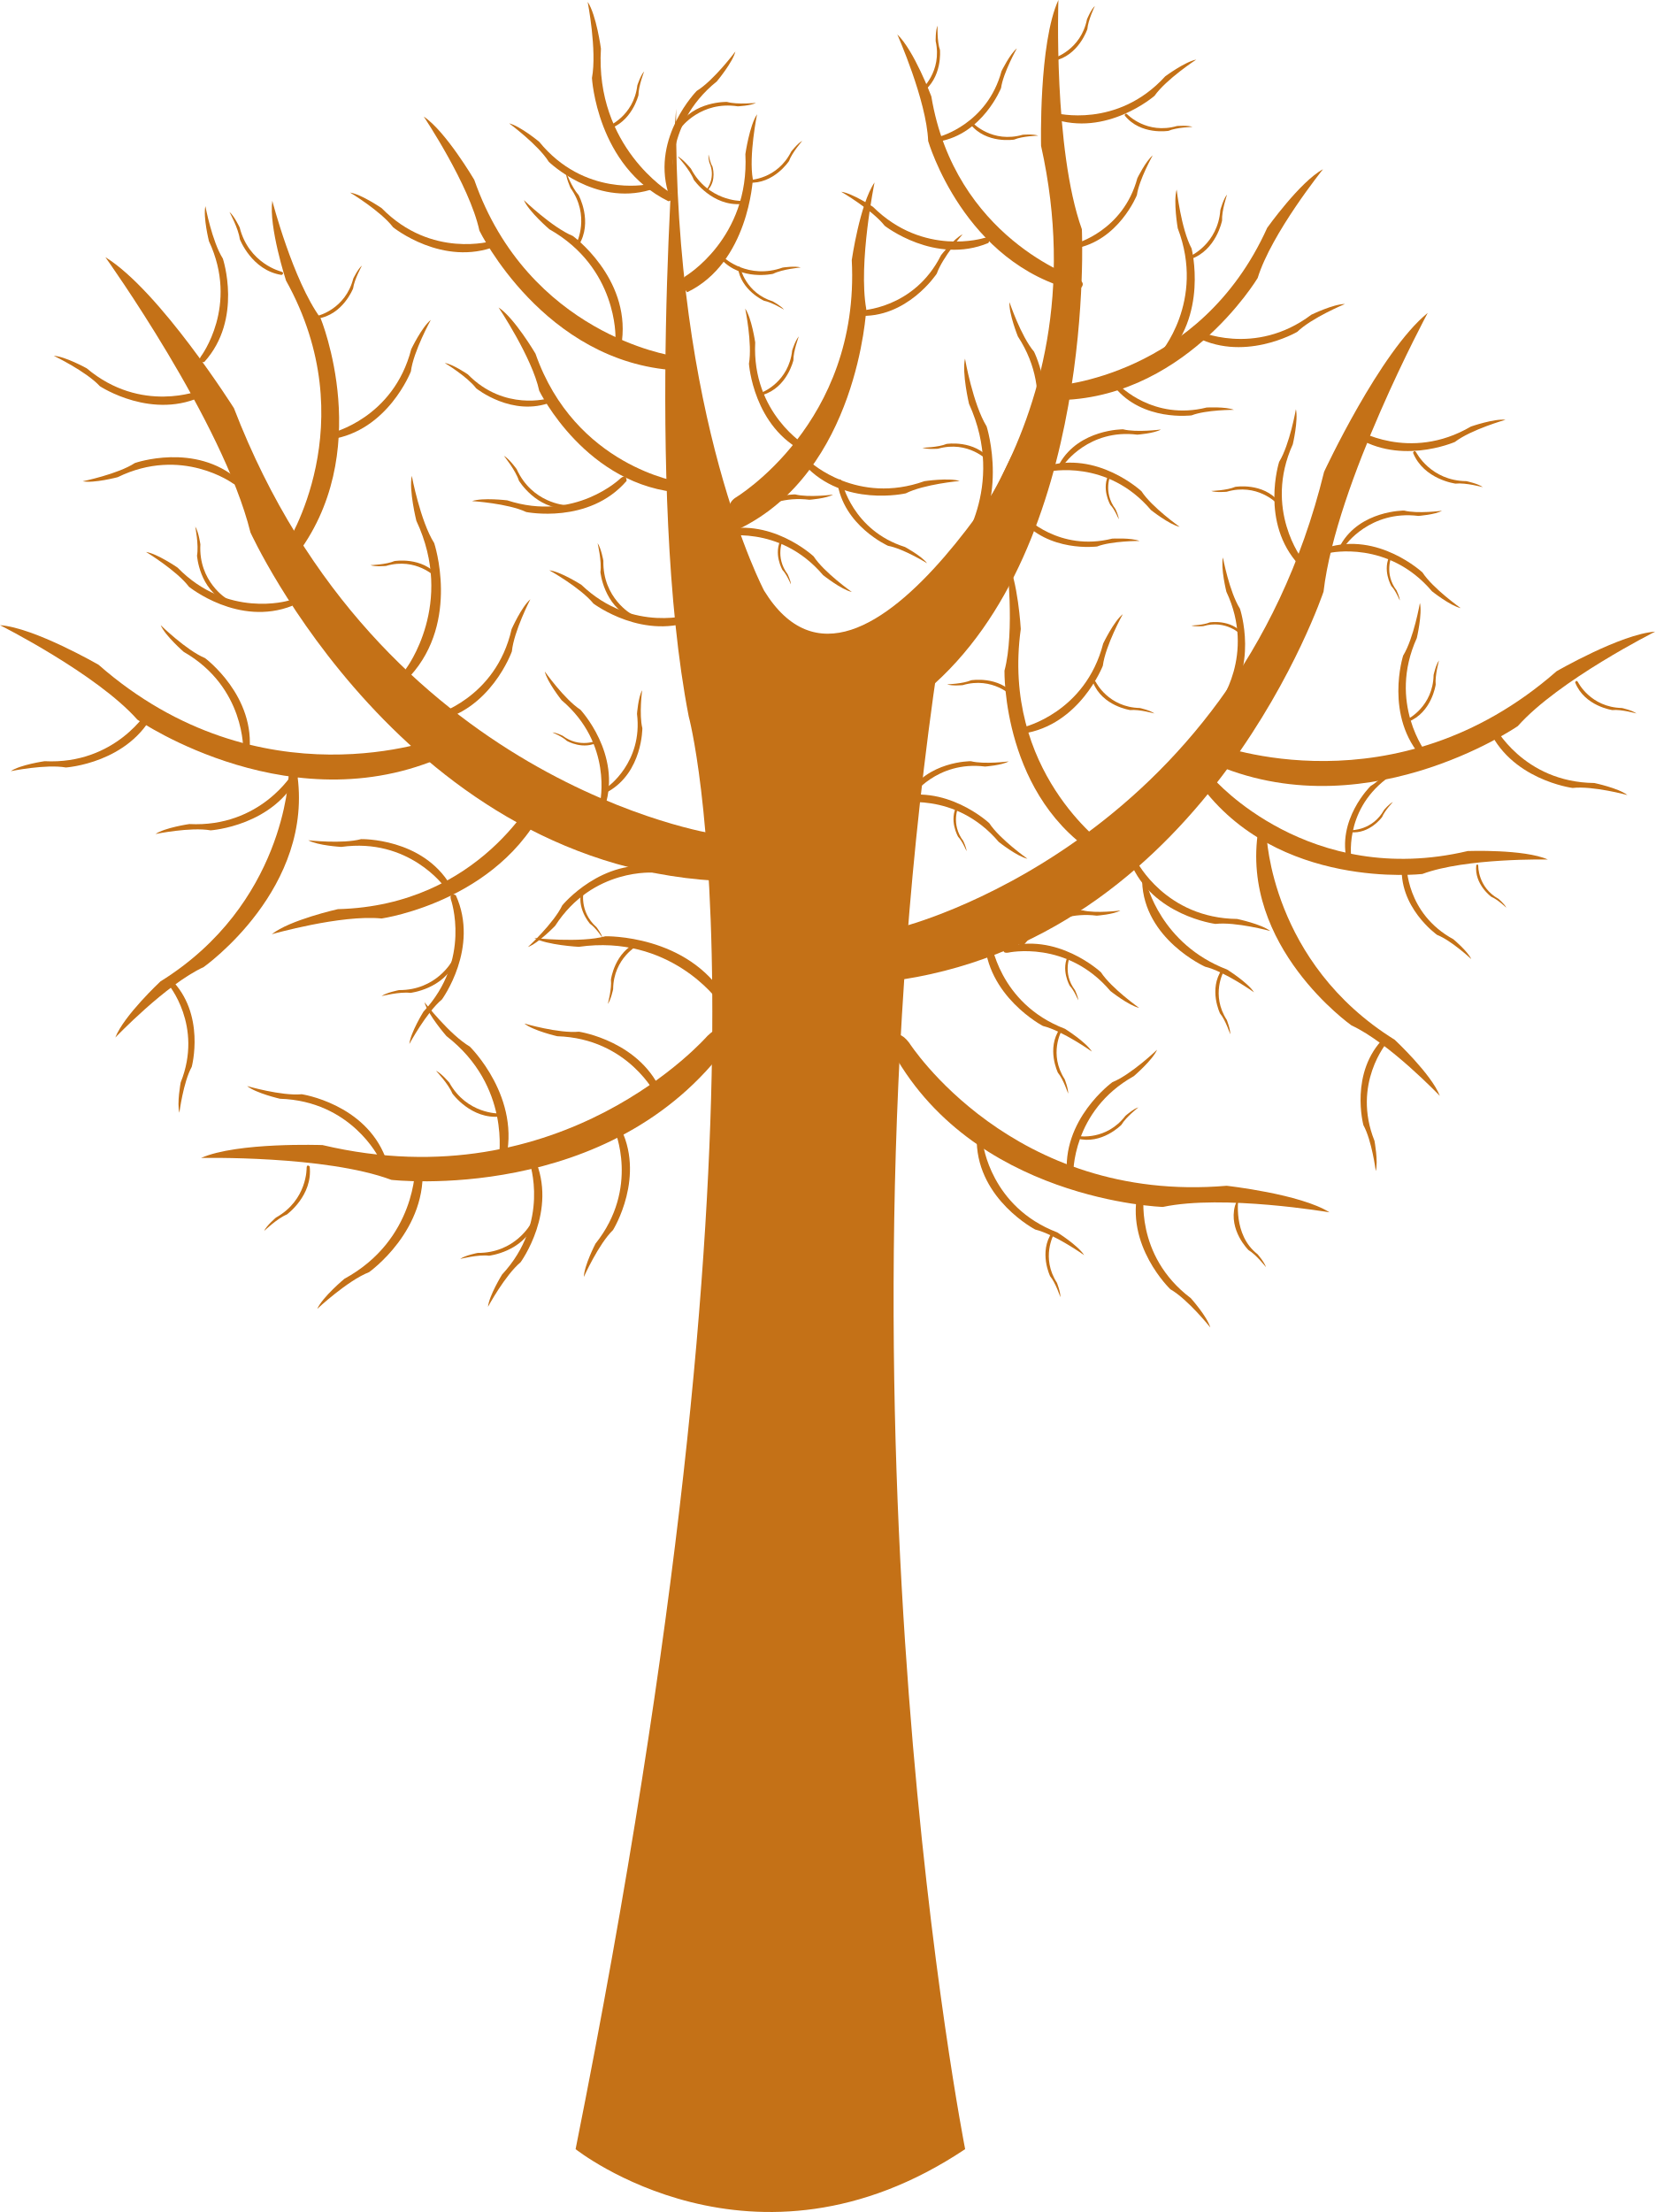
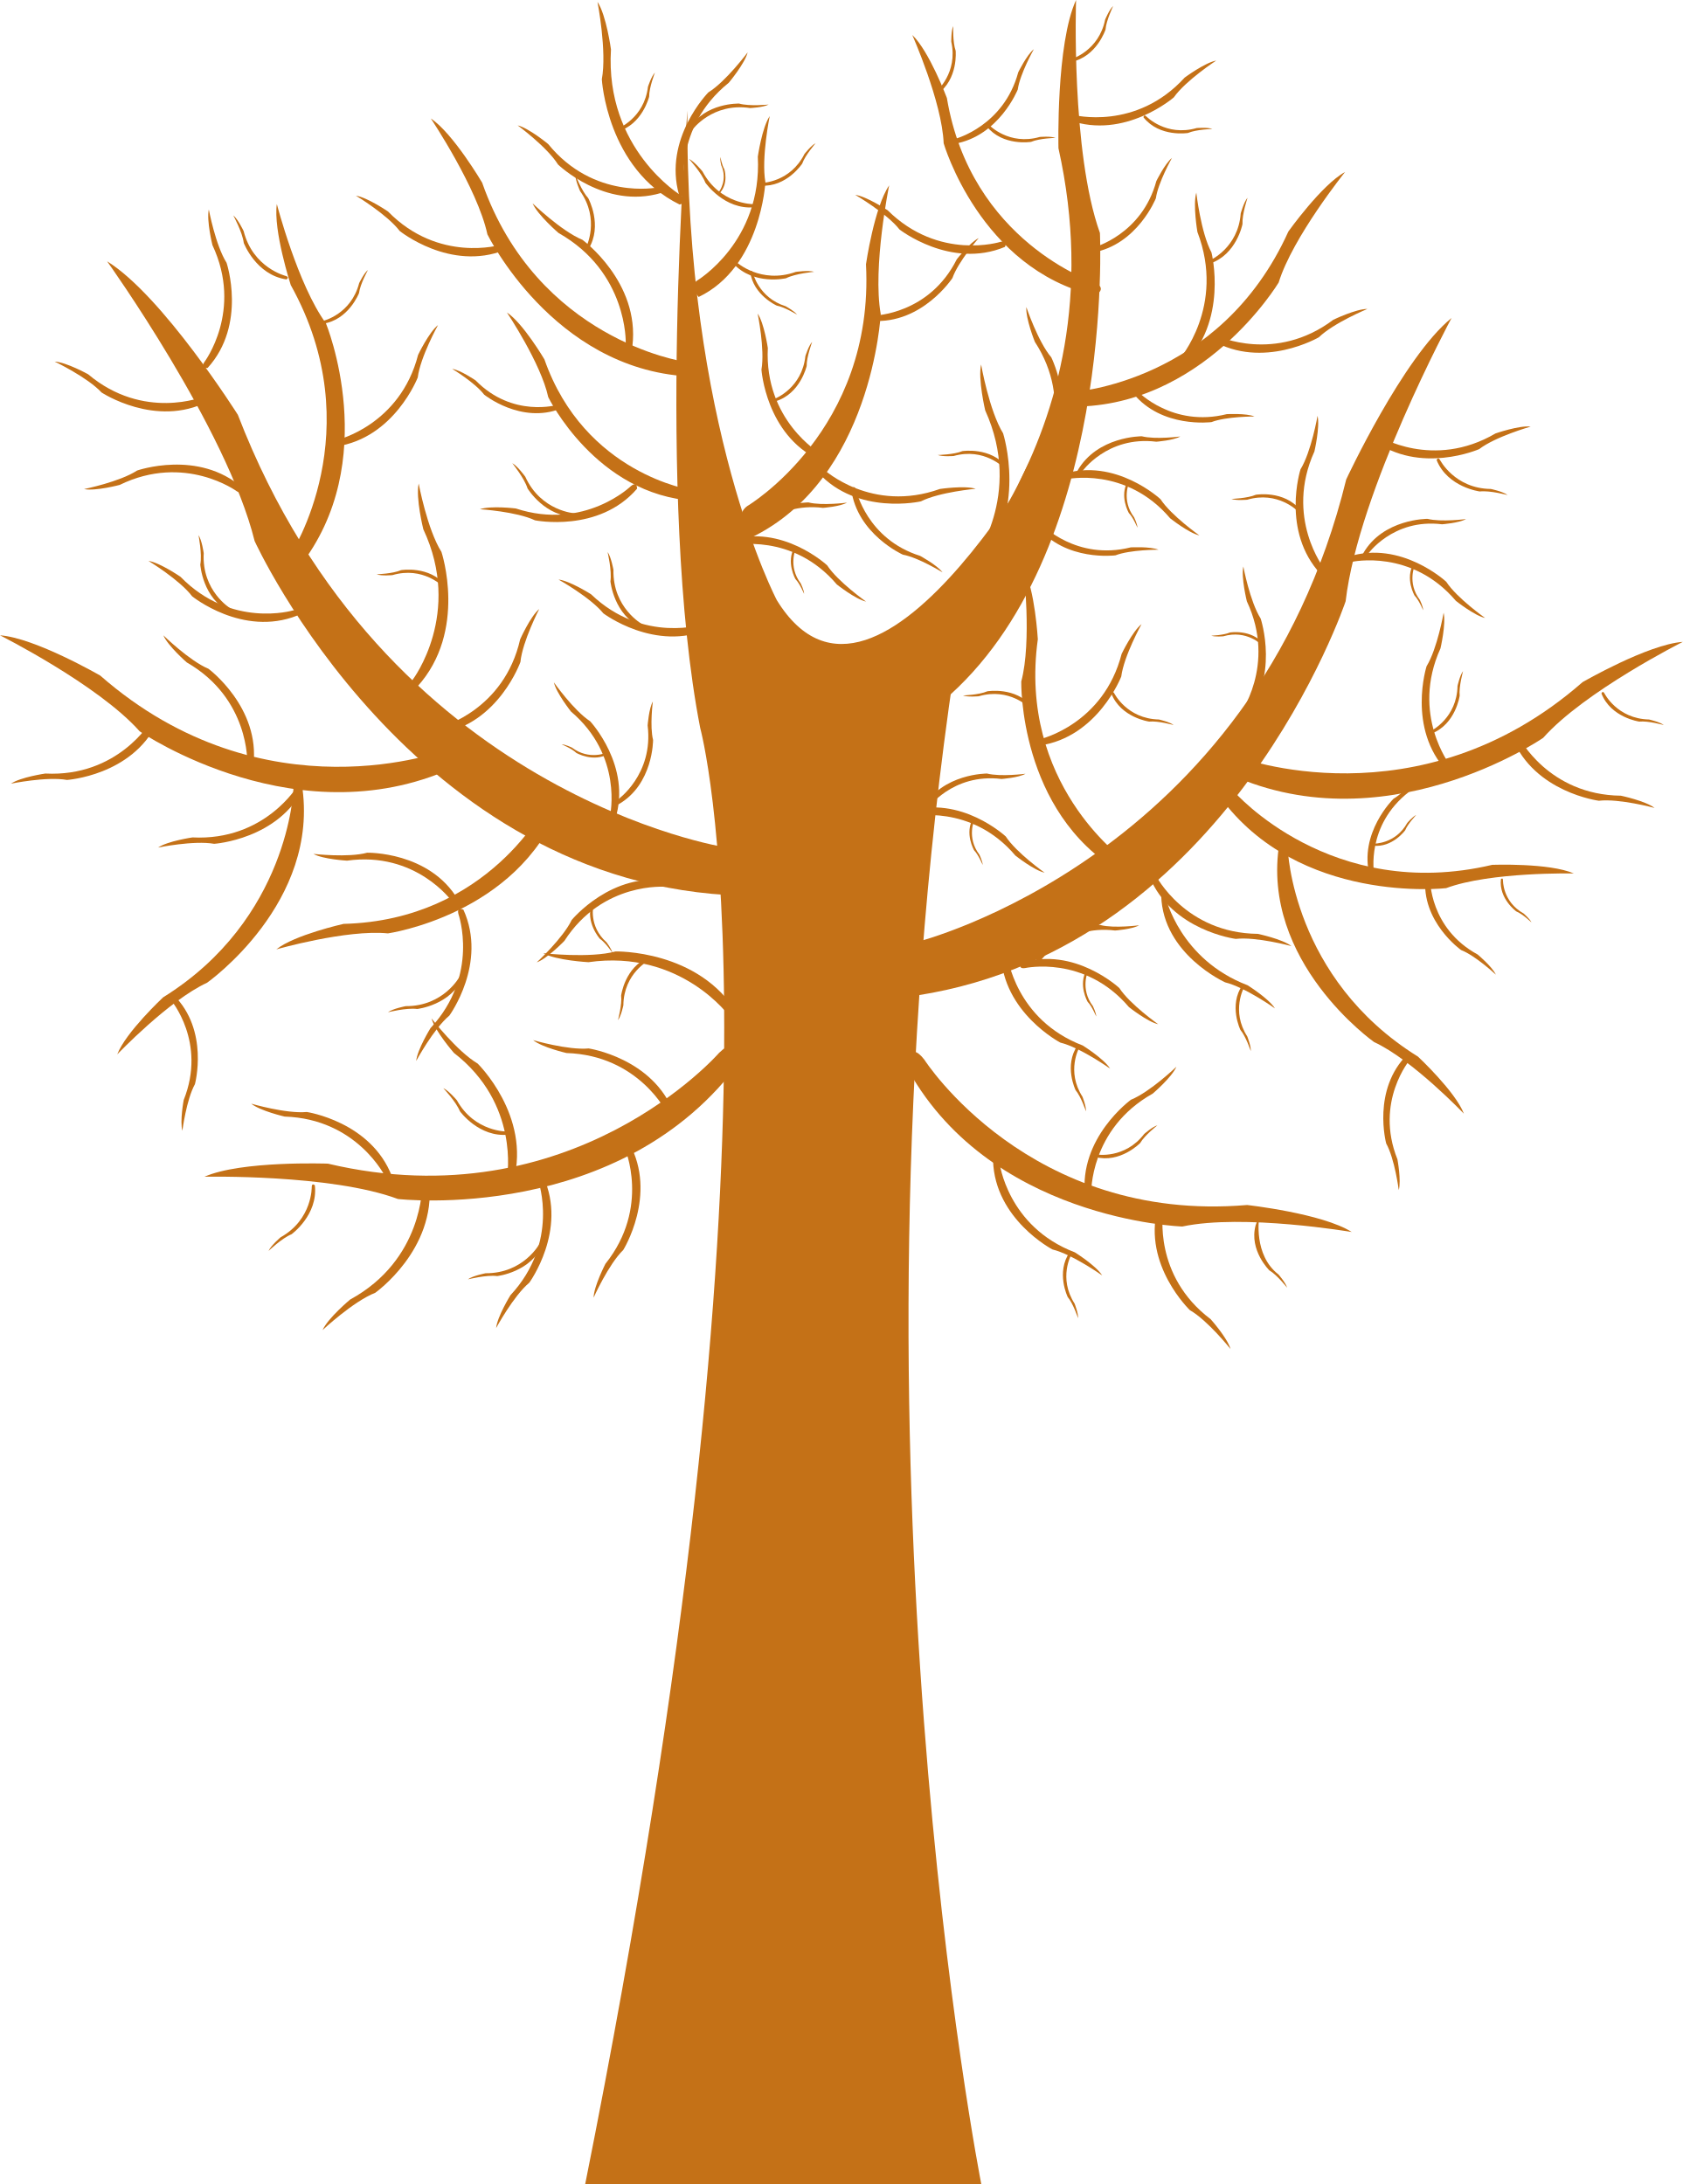
- <svg xmlns="http://www.w3.org/2000/svg" width="649.359" height="867.638" version="1.1" id="svg580">
+ <svg xmlns="http://www.w3.org/2000/svg" width="649.359" height="842.984" version="1.1" id="svg580">
  <defs id="defs584" />
  <path d="m 288.396,195.308 c 0,0 49.105,-29.156 45.771,-93.311 0,0 3.168,-21.967 8.939,-30.441 0,0 -6.469,31.645 -3.25,49.667 0,0 -3.242,63.843 -50.18,86.372 0.001,0 -7.341,-7.982 -1.28,-12.287 z" id="path356" style="fill:#c47117" />
  <g id="g362" style="fill:#c47117" transform="translate(-45.381,-61.563)">
    <path d="m 309.158,201.089 c 0,0 -56.49,-8.372 -77.717,-69.005 0,0 -11.256,-19.129 -19.809,-24.785 0,0 17.979,26.834 21.83,44.731 0,0 25.207,51.729 77.182,54.79 0,0 5.754,-4.042 -1.486,-5.731 z" id="path358" />
    <path d="m 238.529,156.07 c 0,0 -23.83,7.138 -43.409,-12.856 0,0 -7.975,-5.465 -12.394,-6.115 0,0 12.051,7.262 16.877,13.609 0,0 19.504,15.746 40.57,7.35 0,-0.001 1.524,-2.66 -1.644,-1.988 z" id="path360" />
  </g>
  <g id="g368" style="fill:#c47117" transform="translate(-45.381,-61.563)">
    <path d="m 312.24,250.69 c 0,0 -41.271,-6.116 -56.779,-50.414 0,0 -8.223,-13.975 -14.471,-18.106 0,0 13.134,19.604 15.948,32.68 0,0 18.415,37.791 56.388,40.028 0,-10e-4 4.203,-2.954 -1.086,-4.188 z" id="path364" />
    <path d="m 260.638,217.8 c 0,0 -17.408,5.214 -31.713,-9.394 0,0 -5.826,-3.992 -9.055,-4.467 0,0 8.805,5.306 12.33,9.943 0,0 14.249,11.503 29.641,5.368 0,0.001 1.113,-1.941 -1.203,-1.45 z" id="path366" />
  </g>
  <g id="g374" style="fill:#c47117" transform="translate(-45.381,-61.563)">
    <path d="m 286.84,193.943 c 0,0 0.836,-27.323 -25.934,-42.455 0,0 -8.06,-6.922 -10,-11.431 0,0 11.121,10.741 19.227,14.071 0,0 22.237,16.253 19.281,40.999 0,0 -2.393,2.369 -2.574,-1.184 z" id="path370" />
    <path d="m 271.606,156.856 c 0,0 5.38,-10.622 -2.383,-21.539 0,0 -1.899,-4.22 -1.831,-6.356 0,0 2.4,6.292 4.982,9.104 0,0 5.768,10.521 0.029,19.735 10e-4,-0.001 -1.382,0.491 -0.797,-0.944 z" id="path372" />
  </g>
  <g id="g380" style="fill:#c47117" transform="translate(-45.381,-61.563)">
    <path d="m 500.374,200.346 c 0,0 18.054,-20.526 7.063,-49.246 0,0 -1.8,-10.47 -0.425,-15.181 0,0 1.729,15.364 5.854,23.096 0,0 6.782,26.695 -11.263,43.884 0,0 -3.353,0.302 -1.229,-2.553 z" id="path376" />
    <path d="m 512.263,162.056 c 0,0 10.914,-4.759 11.887,-18.119 0,0 1.225,-4.463 2.639,-6.065 0,0 -2.158,6.379 -1.959,10.191 0,0 -2.26,11.783 -12.553,15.229 0,-0.001 -1.381,-0.502 -0.014,-1.236 z" id="path378" />
  </g>
  <g id="g386" style="fill:#c47117" transform="translate(-45.381,-61.563)">
    <path d="m 293.23,302.516 c 0,0 -11.434,-6.309 -11.133,-20.996 0,0 -0.883,-4.998 -2.263,-6.893 0,0 1.706,7.186 1.101,11.327 0,0 1.266,13.098 12.154,17.908 10e-4,0 1.557,-0.405 0.141,-1.346 z" id="path382" />
    <path d="m 317.281,302.398 c 0,0 -23.584,7.909 -43.805,-11.438 0,0 -8.148,-5.202 -12.586,-5.707 0,0 12.28,6.864 17.312,13.052 0,0 20.006,15.104 40.788,6.023 0,0 1.435,-2.706 -1.709,-1.93 z" id="path384" />
  </g>
  <g id="g392" style="fill:#c47117" transform="translate(-45.381,-61.563)">
    <path d="m 253.615,541.57 c 0,0 -6.14,11.525 -20.83,11.439 0,0 -4.984,0.957 -6.858,2.363 0,0 7.159,-1.811 11.31,-1.266 0,0 13.078,-1.457 17.729,-12.416 -0.001,0 -0.431,-1.55 -1.351,-0.12 z" id="path388" />
    <path d="m 253.144,517.525 c 0,0 8.255,23.465 -10.793,43.967 0,0 -5.082,8.223 -5.523,12.668 0,0 6.686,-12.379 12.798,-17.5 0,0 14.808,-20.227 5.425,-40.873 -10e-4,0 -2.727,-1.397 -1.907,1.738 z" id="path390" />
  </g>
  <g id="g398" style="fill:#c47117" transform="translate(-45.381,-61.563)">
    <path d="m 222.767,438.477 c 0,0 -6.141,11.523 -20.831,11.439 0,0 -4.985,0.955 -6.858,2.363 0,0 7.159,-1.813 11.31,-1.268 0,0 13.077,-1.457 17.729,-12.415 -10e-4,10e-4 -0.43,-1.549 -1.35,-0.119 z" id="path394" />
    <path d="m 222.296,414.43 c 0,0 8.255,23.466 -10.794,43.966 0,0 -5.082,8.225 -5.522,12.67 0,0 6.685,-12.381 12.798,-17.502 0,0 14.808,-20.224 5.426,-40.873 -0.001,0.001 -2.73,-1.395 -1.908,1.739 z" id="path396" />
  </g>
  <g id="g404" style="fill:#c47117" transform="translate(-45.381,-61.563)">
    <path d="m 134.382,296.45 c 0,0 -11.203,-6.706 -10.387,-21.374 0,0 -0.707,-5.026 -2.02,-6.968 0,0 1.453,7.241 0.702,11.358 0,0 0.804,13.134 11.518,18.325 0.001,10e-4 1.57,-0.35 0.187,-1.341 z" id="path400" />
    <path d="m 158.423,297.179 c 0,0 -23.849,7.074 -43.375,-12.971 0,0 -7.961,-5.486 -12.378,-6.147 0,0 12.032,7.293 16.842,13.653 0,0 19.462,15.798 40.552,7.455 0,0 1.529,-2.655 -1.641,-1.99 z" id="path402" />
  </g>
  <g id="g410" style="fill:#c47117" transform="translate(-45.381,-61.563)">
    <path d="m 267.197,259.695 c 0,0 -13.037,-0.744 -19.117,-14.118 0,0 -2.957,-4.125 -5.021,-5.236 0,0 4.646,5.741 5.89,9.737 0,0 6.805,11.263 18.703,10.894 0,0 1.229,-1.04 -0.455,-1.277 z" id="path406" />
    <path d="m 288.832,249.19 c 0,0 -17.847,17.33 -44.442,8.627 0,0 -9.598,-1.166 -13.817,0.297 0,0 14.041,0.879 21.253,4.283 0,0 24.569,4.969 39.384,-12.204 -10e-4,0 0.122,-3.062 -2.378,-1.003 z" id="path408" />
  </g>
  <g id="g416" style="fill:#c47117" transform="translate(-45.381,-61.563)">
    <path d="m 312.589,111.59 c 0,0 7.735,-10.521 22.261,-8.322 0,0 5.07,-0.229 7.127,-1.352 0,0 -7.346,0.762 -11.375,-0.374 0,0 -13.15,-0.44 -19.33,9.734 -10e-4,0 0.2,1.595 1.317,0.314 z" id="path412" />
    <path d="m 309.594,135.454 c 0,0 -4.792,-24.41 17.009,-41.956 0,0 6.213,-7.407 7.289,-11.742 0,0 -8.396,11.288 -15.184,15.477 0,0 -17.564,17.883 -11.252,39.666 10e-4,0 2.499,1.773 2.138,-1.445 z" id="path414" />
  </g>
  <path d="m 330.386,189.224 c 0,0 4.115,18.866 24.658,25.327 0,0 6.588,3.568 8.662,6.377 0,0 -9.297,-5.739 -15.303,-6.837 0,0 -17.693,-7.895 -19.947,-25.305 10e-4,0.001 1.2,-1.974 1.93,0.438 z" id="path418" style="fill:#c47117" />
  <g id="g424" style="fill:#c47117" transform="translate(-45.381,-61.563)">
    <path d="m 525.463,442.636 c 0,0 -5.148,9.098 1.216,18.984 0,0 1.495,3.777 1.349,5.648 0,0 -1.85,-5.615 -3.999,-8.186 0,0 -4.631,-9.459 0.776,-17.307 -10e-4,0 1.23,-0.373 0.658,0.861 z" id="path420" />
    <path d="m 495.227,408.049 c 0,0 5.433,23.825 31.575,33.808 0,0 8.193,5.135 10.551,8.928 0,0 -11.465,-8.156 -19.211,-10.053 0,0 -23.98,-10.785 -24.678,-33.455 10e-4,0.001 1.116,-2.401 1.763,0.772 z" id="path422" />
  </g>
  <g id="g430" style="fill:#c47117" transform="translate(-45.381,-61.563)">
    <path d="m 589.562,470.445 c 0,0 -13.877,16.266 -4.942,38.59 0,0 1.532,8.168 0.512,11.867 0,0 -1.532,-11.994 -4.849,-17.99 0,0 -5.619,-20.795 8.289,-34.449 0,0 2.619,-0.274 0.99,1.982 z" id="path426" />
    <path d="m 542.301,389.234 c 0,0 1.644,49.953 50.254,80.167 0,0 14.454,13.496 17.712,22.029 0,0 -19.85,-20.836 -34.664,-27.656 0,0 -43.957,-30.981 -36.541,-76.774 0,-10e-4 3.174,-4.39 3.239,2.234 z" id="path428" />
  </g>
  <g id="g436" style="fill:#c47117" transform="translate(-45.381,-61.563)">
    <path d="m 111.324,447.556 c 0,0 13.877,16.266 4.943,38.588 0,0 -1.533,8.168 -0.512,11.869 0,0 1.533,-11.994 4.848,-17.99 0,0 5.621,-20.797 -8.288,-34.449 0,0 -2.618,-0.275 -0.991,1.982 z" id="path432" />
    <path d="m 158.586,366.344 c 0,0 -1.643,49.953 -50.254,80.167 0,0 -14.453,13.496 -17.712,22.029 0,0 19.849,-20.836 34.664,-27.656 0,0 43.958,-30.982 36.542,-76.775 0,0.001 -3.174,-4.388 -3.24,2.235 z" id="path434" />
  </g>
  <g id="g442" style="fill:#c47117" transform="translate(-45.381,-61.563)">
    <path d="m 461.865,465.892 c 0,0 -5.148,9.098 1.215,18.982 0,0 1.494,3.777 1.348,5.648 0,0 -1.85,-5.615 -3.999,-8.184 0,0 -4.631,-9.461 0.776,-17.307 0,0 1.23,-0.373 0.66,0.861 z" id="path438" />
    <path d="m 434.106,430.428 c 0,0 2.956,24.701 29.099,34.683 0,0 8.191,5.135 10.549,8.93 0,0 -11.465,-8.156 -19.211,-10.053 0,0 -22.215,-11.607 -22.914,-34.277 0,0 1.83,-2.456 2.477,0.717 z" id="path440" />
  </g>
  <g id="g448" style="fill:#c47117" transform="translate(-45.381,-61.563)">
    <path d="m 458.818,545.73 c 0,0 -5.148,9.1 1.215,18.984 0,0 1.496,3.777 1.35,5.648 0,0 -1.851,-5.615 -4,-8.186 0,0 -4.631,-9.459 0.776,-17.307 0,0 1.231,-0.371 0.659,0.861 z" id="path444" />
    <path d="m 431.06,510.267 c 0,0 2.955,24.701 29.098,34.684 0,0 8.192,5.135 10.55,8.928 0,0 -11.465,-8.154 -19.21,-10.051 0,0 -22.217,-11.607 -22.916,-34.277 0,-10e-4 1.831,-2.458 2.478,0.716 z" id="path446" />
  </g>
  <path d="m 318.017,181.306 c 0,0 18.308,16.843 44.66,7.428 0,0 9.563,-1.426 13.82,-0.076 0,0 -14.014,1.258 -21.131,4.854 0,0 -24.426,5.628 -39.697,-11.141 0,0.001 -0.207,-3.055 2.348,-1.065 z m -60.562,248.396 c 0,0 -10.879,-22.373 -38.849,-23.25 0,0 -9.421,-2.17 -12.89,-4.982 0,0 13.502,3.955 21.441,3.209 0,0 24.793,3.697 32.873,24.891 0.001,0 -0.925,2.919 -2.575,0.132 z m -108.774,24.524 c 0,0 -10.878,-22.373 -38.849,-23.248 0,0 -9.421,-2.172 -12.89,-4.984 0,0 13.502,3.955 21.441,3.211 0,0 24.793,3.695 32.873,24.889 0.001,-10e-4 -0.924,2.917 -2.575,0.132 z M 402.484,177.111 c 0,0 12.127,-21.721 -3.155,-45.164 0,0 -3.608,-8.968 -3.286,-13.423 0,0 4.48,13.337 9.634,19.423 0,0 11.149,22.449 -1.61,41.2 -0.001,0 -2.926,0.911 -1.583,-2.036 z M 170.476,280.47 c 0,0 24.037,-6.405 30.238,-33.694 0,0 3.929,-8.833 7.354,-11.701 0,0 -6.46,12.498 -7.246,20.435 0,0 -8.362,23.63 -30.707,27.514 0,-10e-4 -2.69,-1.467 0.361,-2.554 z M 337.371,121.8 c 0,0 21.17,-0.418 31.833,-21.717 0,0 5.04,-6.505 8.452,-8.182 0,0 -7.875,9.021 -10.135,15.422 0,0 -11.707,17.837 -30.967,16.515 0,0 -1.926,-1.758 0.817,-2.038 z" id="path450" style="fill:#c47117" />
  <g id="g456" style="fill:#c47117" transform="translate(-45.381,-61.563)">
    <path d="m 308.14,136.983 c 0,0 -29.359,-17.798 -27,-56.348 0,0 -1.783,-13.224 -5.206,-18.35 0,0 3.714,19.059 1.681,29.876 0,0 1.922,34.54 30.014,48.345 0,0 4.13,-0.901 0.511,-3.523 z" id="path452" />
    <path d="m 298.971,133.93 c 0,0 -24.382,4.936 -42.056,-16.76 0,0 -7.445,-6.169 -11.787,-7.218 0,0 11.339,8.329 15.568,15.09 0,0 17.986,17.458 39.731,11.015 10e-4,0 1.76,-2.509 -1.456,-2.127 z m -15.255,-22.717 c 0,0 10.244,-3.918 11.704,-16.168 0,0 1.315,-4.054 2.684,-5.471 0,0 -2.256,5.778 -2.234,9.294 0,0 -2.576,10.747 -12.194,13.48 -10e-4,0.001 -1.247,-0.518 0.04,-1.135 z" id="path454" />
  </g>
  <g id="g462" style="fill:#c47117" transform="translate(-45.381,-61.563)">
    <path d="m 567.098,278.426 c 0,0 22.965,-5.123 40.083,15.064 0,0 7.156,5.695 11.281,6.607 0,0 -10.878,-7.666 -15.004,-13.981 0,0 -17.336,-16.175 -37.779,-9.676 0,0 -1.615,2.406 1.419,1.986 z" id="path458" />
    <path d="m 573.082,275.586 c 0,0 9.719,-14.006 28.753,-11.659 0,0 6.61,-0.48 9.255,-2.021 0,0 -9.561,1.259 -14.859,-0.08 0,0 -17.18,-0.104 -24.878,13.4 -10e-4,10e-4 0.319,2.075 1.729,0.36 z m 18.322,4 c 0,0 -3.209,6.798 1.879,13.551 0,0 1.273,2.629 1.268,3.979 0,0 -1.625,-3.928 -3.303,-5.657 0,0 -3.824,-6.538 -0.363,-12.452 0,-0.001 0.863,-0.336 0.519,0.579 z" id="path460" />
  </g>
  <g id="g468" style="fill:#c47117" transform="translate(-45.381,-61.563)">
    <path d="m 440.937,435.224 c 0,0 22.965,-5.123 40.085,15.065 0,0 7.155,5.695 11.28,6.607 0,0 -10.879,-7.666 -15.004,-13.98 0,0 -17.336,-16.175 -37.779,-9.676 0,-0.001 -1.616,2.404 1.418,1.984 z" id="path464" />
    <path d="m 446.923,432.385 c 0,0 9.718,-14.008 28.753,-11.659 0,0 6.607,-0.48 9.253,-2.021 0,0 -9.56,1.258 -14.858,-0.08 0,0 -17.179,-0.104 -24.879,13.398 -0.001,10e-4 0.319,2.076 1.731,0.362 z m 18.321,4 c 0,0 -3.21,6.798 1.879,13.55 0,0 1.273,2.629 1.268,3.979 0,0 -1.625,-3.928 -3.303,-5.656 0,0 -3.824,-6.539 -0.363,-12.453 -0.001,0 0.863,-0.336 0.519,0.58 z" id="path466" />
  </g>
  <g id="g474" style="fill:#c47117" transform="translate(-45.381,-61.563)">
    <path d="m 397.121,376.733 c 0,0 22.965,-5.122 40.084,15.064 0,0 7.156,5.695 11.28,6.608 0,0 -10.878,-7.667 -15.003,-13.981 0,0 -17.336,-16.176 -37.78,-9.677 0,0 -1.616,2.406 1.419,1.986 z" id="path470" />
    <path d="m 403.105,373.893 c 0,0 9.719,-14.006 28.752,-11.659 0,0 6.609,-0.479 9.254,-2.019 0,0 -9.559,1.258 -14.857,-0.082 0,0 -17.18,-0.104 -24.879,13.4 0,0 0.319,2.075 1.73,0.36 z m 18.322,4.002 c 0,0 -3.21,6.797 1.879,13.549 0,0 1.272,2.63 1.268,3.979 0,0 -1.626,-3.928 -3.304,-5.656 0,0 -3.824,-6.538 -0.363,-12.453 0,-0.001 0.863,-0.336 0.52,0.581 z" id="path472" />
  </g>
  <g id="g480" style="fill:#c47117" transform="translate(-45.381,-61.563)">
    <path d="m 280.795,376.31 c 0,0 5.12,-22.965 -15.068,-40.083 0,0 -5.695,-7.156 -6.609,-11.279 0,0 7.668,10.877 13.982,15.002 0,0 16.176,17.333 9.68,37.778 -10e-4,0 -2.405,1.616 -1.985,-1.418 z" id="path476" />
    <path d="m 283.632,370.324 c 0,0 14.007,-9.719 11.658,-28.754 0,0 0.479,-6.607 2.018,-9.253 0,0 -1.257,9.56 0.082,14.858 0,0 0.105,17.179 -13.397,24.879 0,0.001 -2.074,-0.317 -0.361,-1.73 z m -4.002,-18.321 c 0,0 -6.797,3.21 -13.548,-1.878 0,0 -2.63,-1.272 -3.98,-1.268 0,0 3.929,1.626 5.658,3.304 0,0 6.538,3.824 12.452,0.361 0,0.001 0.335,-0.862 -0.582,-0.519 z" id="path478" />
  </g>
  <g id="g486" style="fill:#c47117" transform="translate(-45.381,-61.563)">
    <path d="m 456.841,246.553 c 0,0 22.965,-5.123 40.083,15.064 0,0 7.155,5.695 11.28,6.607 0,0 -10.877,-7.665 -15.003,-13.98 0,0 -17.337,-16.175 -37.78,-9.676 0,10e-4 -1.615,2.405 1.42,1.985 z" id="path482" />
    <path d="m 462.825,243.714 c 0,0 9.718,-14.008 28.753,-11.659 0,0 6.609,-0.48 9.254,-2.021 0,0 -9.561,1.258 -14.858,-0.081 0,0 -17.18,-0.104 -24.879,13.4 0,0 0.319,2.075 1.73,0.361 z m 18.321,4.001 c 0,0 -3.209,6.797 1.879,13.549 0,0 1.273,2.629 1.268,3.979 0,0 -1.625,-3.928 -3.303,-5.656 0,0 -3.824,-6.538 -0.362,-12.453 0,-10e-4 0.862,-0.336 0.518,0.581 z" id="path484" />
  </g>
  <g id="g492" style="fill:#c47117" transform="translate(-45.381,-61.563)">
    <path d="m 328.211,272.09 c 0,0 22.965,-5.122 40.084,15.064 0,0 7.156,5.695 11.281,6.608 0,0 -10.879,-7.667 -15.004,-13.981 0,0 -17.336,-16.176 -37.779,-9.677 0,0.001 -1.617,2.407 1.418,1.986 z" id="path488" />
    <path d="m 334.195,269.25 c 0,0 9.719,-14.006 28.753,-11.659 0,0 6.608,-0.479 9.255,-2.02 0,0 -9.561,1.258 -14.859,-0.081 0,0 -17.18,-0.104 -24.879,13.4 0,0.001 0.32,2.075 1.73,0.36 z m 18.322,4.001 c 0,0 -3.209,6.798 1.879,13.55 0,0 1.273,2.63 1.268,3.979 0,0 -1.625,-3.928 -3.303,-5.656 0,0 -3.824,-6.538 -0.363,-12.453 0,0 0.863,-0.336 0.519,0.58 z" id="path490" />
  </g>
  <g id="g498" style="fill:#c47117" transform="translate(-45.381,-61.563)">
    <path d="m 361.705,236.451 c 0,0 -21.422,-12.646 -20.039,-40.596 0,0 -1.402,-9.566 -3.926,-13.25 0,0 2.852,13.776 1.47,21.63 0,0 1.685,25.01 22.154,34.772 0,0 2.985,-0.686 0.341,-2.556 z" id="path494" />
    <path d="m 344.648,215.324 c 0,0 10.197,-4.035 11.515,-16.303 0,0 1.268,-4.069 2.62,-5.501 0,0 -2.188,5.805 -2.125,9.319 0,0 -2.451,10.776 -12.037,13.621 0,0.001 -1.253,-0.503 0.027,-1.136 z" id="path496" />
  </g>
  <path d="m 268.941,108.323 c 0,0 25.199,-14.962 23.488,-47.885 0,0 1.625,-11.273 4.588,-15.623 0,0 -3.32,16.239 -1.668,25.488 0,0 -1.664,32.764 -25.752,44.325 0,0.001 -3.767,-4.095 -0.656,-6.305 z" id="path500" style="fill:#c47117" />
  <path d="m 290.552,78.793 c 0,0 -12.766,0.047 -19.492,-12.642 0,0 -3.131,-3.849 -5.211,-4.812 0,0 4.875,5.326 6.327,9.152 0,0 7.308,10.586 18.897,9.518 0.001,0 1.137,-1.085 -0.521,-1.216 z m -0.062,26.408 c 0,0 2.111,9.682 12.652,12.998 0,0 3.383,1.831 4.446,3.272 0,0 -4.771,-2.946 -7.853,-3.509 0,0 -9.081,-4.052 -10.237,-12.985 0.001,0 0.617,-1.012 0.992,0.224 z" id="path502" style="fill:#c47117" />
  <path d="m 284.141,101.137 c 0,0 9.396,8.644 22.919,3.812 0,0 4.908,-0.73 7.092,-0.039 0,0 -7.191,0.646 -10.844,2.492 0,0 -12.535,2.888 -20.372,-5.718 0,0 -0.105,-1.568 1.205,-0.547 z m 9.933,-30.538 c 0,0 10.863,-0.214 16.336,-11.145 0,0 2.586,-3.338 4.338,-4.197 0,0 -4.043,4.629 -5.202,7.913 0,0 -6.007,9.153 -15.892,8.476 0,0 -0.988,-0.902 0.42,-1.047 z m -16.588,3.356 c 0,0 3.438,-4.458 0.798,-10.213 0,0 -0.51,-2.127 -0.29,-3.113 0,0 0.56,3.135 1.51,4.667 0,0 1.748,5.396 -1.731,9.167 -0.001,0 -0.686,0.106 -0.287,-0.508 z" id="path504" style="fill:#c47117" />
  <g id="g512" style="fill:#c47117" transform="translate(-45.381,-61.563)">
    <path d="m 402.086,470.603 c 0,0 40.417,63.227 124.529,56.07 0,0 28.986,3.209 40.367,10.42 0,0 -41.84,-7.123 -65.37,-2.117 0,0 -75.577,-2.404 -107.198,-63.072 0,0 1.754,-9.074 7.672,-1.301 z" id="path506" />
    <path d="m 466.443,522.218 c 0,0 -0.665,-24.867 23.75,-38.543 0,0 7.358,-6.271 9.141,-10.367 0,0 -10.158,9.736 -17.547,12.736 0,0 -20.293,14.713 -17.691,37.242 -10e-4,0 2.167,2.167 2.347,-1.068 z m 27.772,7.131 c 0,0 -4.013,24.551 18.333,41.396 0,0 6.444,7.205 7.656,11.506 0,0 -8.75,-11.018 -15.665,-14.988 0,0 -18.124,-17.316 -12.506,-39.289 10e-4,0 2.442,-1.851 2.182,1.375 z m 37.042,2.211 c 0,0 -2.302,14.389 7.466,21.926 0,0 2.805,3.209 3.318,5.109 0,0 -3.803,-4.9 -6.832,-6.686 0,0 -7.902,-7.725 -5.317,-17.381 -0.001,10e-4 1.496,-4.388 1.365,-2.968 z" id="path508" />
    <path d="m 468.586,507.179 c 0,0 10.808,1.857 18.316,-7.932 0,0 3.199,-2.814 5.1,-3.334 0,0 -4.889,3.818 -6.664,6.852 0,0 -7.701,7.928 -17.367,5.369 -10e-4,0 -0.807,-1.082 0.615,-0.955 z" id="path510" />
  </g>
  <g id="g522" style="fill:#c47117" transform="translate(-45.381,-61.563)">
    <path d="m 286.462,504.732 c 0,0 9.991,22.783 -7.466,44.654 0,0 -4.451,8.582 -4.557,13.047 0,0 5.737,-12.846 11.449,-18.41 0,0 13.249,-21.279 2.344,-41.166 0,0 -2.823,-1.187 -1.77,1.875 z" id="path514" />
    <path d="m 322.88,467.933 c 0,0 -56.573,65.063 -150.965,42.777 0,0 -33.485,-1.23 -47.634,5.053 0,0 48.752,-1.059 74.652,8.592 0,0 86.3,9.979 132.447,-53.652 10e-4,0 -0.468,-10.608 -8.5,-2.77 z" id="path516" />
    <path d="m 241.051,515.769 c 0,0 4.938,-28.15 -20.509,-47.801 0,0 -7.307,-8.365 -8.645,-13.318 0,0 9.906,12.773 17.799,17.426 0,0 20.59,20.137 13.843,45.305 0.001,0 -2.828,2.093 -2.488,-1.612 z m -32.765,3.434 c 0,0 0.432,28.578 -27.8,43.963 0,0 -8.537,7.105 -10.639,11.787 0,0 11.8,-11.047 20.328,-14.396 0,0 23.51,-16.633 20.822,-42.551 10e-4,0 -2.462,-2.516 -2.711,1.197 z m -42.607,0.424 c 0,0 0.332,12.596 -12.037,19.52 0,0 -3.729,3.174 -4.631,5.25 0,0 5.146,-4.93 8.889,-6.449 0,0 10.283,-7.449 8.969,-18.861 0,-10e-4 -1.1,-1.099 -1.19,0.54 z" id="path518" />
    <path d="m 241.146,498.316 c 0,0 -12.596,0.295 -19.484,-12.094 0,0 -3.162,-3.738 -5.234,-4.648 0,0 4.914,5.162 6.422,8.91 0,0 7.418,10.303 18.834,9.023 -0.001,0 1.101,-1.095 -0.538,-1.191 z" id="path520" />
  </g>
  <g id="g528" style="fill:#c47117" transform="translate(-45.381,-61.563)">
    <path d="m 295.847,432.205 c 0,0 -9.79,5.014 -9.922,17.384 0,0 -0.872,4.184 -2.084,5.742 0,0 1.624,-6.004 1.223,-9.506 0,0 1.406,-10.993 10.699,-14.759 0,0.001 1.301,0.384 0.084,1.139 z" id="path524" />
    <path d="m 326.841,453.806 c 0,0 -18.75,-25.946 -54.396,-20.855 0,0 -12.424,-0.664 -17.445,-3.46 0,0 17.991,2.019 27.891,-0.685 0,0 32.246,-0.811 47.187,24.261 -10e-4,10e-4 -0.528,3.907 -3.237,0.739 z" id="path526" />
  </g>
  <g id="g540" style="fill:#c47117" transform="translate(-45.381,-61.563)">
    <path d="m 400.088,299.718 c 0,0 79.109,-67.065 53.729,-180.938 0,0 -0.974,-40.294 6.795,-57.217 0,0 -2.007,58.623 9.209,89.921 0,0 5.983,124.433 -60.734,180.821 0,0 -18.55,-23.044 -8.999,-32.587 z" id="path530" />
    <path d="m 459.123,212.91 c 0,0 57.004,-3.435 83.416,-61.996 0,0 12.875,-18.078 21.887,-22.971 0,0 -20.242,25.171 -25.633,42.667 0,0 -29.604,49.344 -81.646,47.881 -10e-4,0 -5.384,-4.527 1.976,-5.581 z m 8.283,-42.448 c 0,0 -47.42,-15.662 -56.641,-71.079 0,0 -6.838,-18.163 -13.36,-24.315 0,0 11.477,25.809 12.118,41.806 0,0 13.982,48.338 58.305,58.749 0,0 5.562,-2.623 -0.422,-5.161 z" id="path532" />
    <path d="m 431.479,154.905 c 0,0 -23.72,7.496 -43.598,-12.201 0,0 -8.058,-5.345 -12.485,-5.928 0,0 12.158,7.079 17.08,13.354 0,0 19.738,15.451 40.677,6.737 0,0 1.483,-2.681 -1.674,-1.962 z m 28.14,-48.977 c 0,0 24.074,6.267 42.912,-14.426 0,0 7.771,-5.752 12.164,-6.562 0,0 -11.779,7.694 -16.371,14.214 0,0 -18.918,16.445 -40.277,8.818 0,0.001 -1.618,-2.601 1.572,-2.044 z m 7.683,51.189 c 0,0 18.684,-4.887 24.293,-25.677 0,0 3.296,-6.73 6.018,-8.917 0,0 -5.354,9.524 -6.203,15.569 0,0 -7.161,18.004 -24.464,20.971 0,0.001 -2.023,-1.116 0.356,-1.946 z m 17.201,55.594 c 0,0 13.37,13.932 34.261,8.7 0,0 7.482,-0.403 10.719,0.907 0,0 -10.926,-0.033 -16.619,2.17 0,0 -19.211,2.522 -30.234,-11.141 -10e-4,0.001 -0.011,-2.309 1.873,-0.636 z m -37.059,51.426 c 0,0 13.372,13.932 34.263,8.699 0,0 7.48,-0.402 10.717,0.908 0,0 -10.924,-0.033 -16.619,2.172 0,0 -19.209,2.521 -30.232,-11.143 -10e-4,10e-4 -0.013,-2.309 1.871,-0.636 z M 414.007,115.14 c 0,0 18.682,-4.886 24.293,-25.676 0,0 3.295,-6.731 6.018,-8.917 0,0 -5.354,9.523 -6.205,15.569 0,0 -7.161,18.005 -24.465,20.97 0,0 -2.021,-1.116 0.359,-1.946 z m 101.02,76.064 c 0,0 22.493,10.626 44.846,-6.211 0,0 8.703,-4.209 13.169,-4.189 0,0 -13.001,5.375 -18.725,10.929 0,0 -21.643,12.647 -41.215,1.188 0,0 -1.106,-2.855 1.925,-1.717 z M 458.892,84.326 c 0,0 10.521,-3.103 12.938,-15.199 0,0 1.63,-3.938 3.105,-5.243 0,0 -2.701,5.583 -2.957,9.091 0,0 -3.412,10.511 -13.215,12.48 0,0 -1.203,-0.615 0.129,-1.129 z M 406.73,96.804 c 0,0 8.386,-7.069 5.736,-19.118 0,0 -0.092,-4.262 0.734,-6.049 0,0 -0.229,6.198 0.947,9.512 0,0 1.102,10.996 -7.082,16.741 0,0 -1.349,-0.079 -0.335,-1.086 z" id="path534" />
    <path d="m 487.703,106.474 c 0,0 7.586,7.921 19.443,4.513 0,0 4.246,-0.36 6.082,0.352 0,0 -6.2,0.163 -9.432,1.547 0,0 -10.904,1.795 -17.156,-6.008 0,-0.001 -0.01,-1.351 1.063,-0.404 z m -60.538,3.433 c 0,0 7.586,7.923 19.442,4.515 0,0 4.248,-0.362 6.084,0.351 0,0 -6.201,0.163 -9.434,1.547 0,0 -10.903,1.796 -17.155,-6.008 0,0 -0.01,-1.351 1.063,-0.405 z m 5.669,132.308 c 0,0 -7.56,-7.988 -19.469,-4.644 0,0 -4.261,0.337 -6.099,-0.389 0,0 6.22,-0.125 9.468,-1.494 0,0 10.946,-1.735 17.17,6.127 0,0 0,1.357 -1.07,0.4 z" id="path536" />
    <path d="m 420.8,278.028 c 0,0 19.641,-25.279 4.748,-58.064 0,0 -2.851,-12.11 -1.575,-17.717 0,0 3.112,17.836 8.486,26.579 0,0 9.828,30.721 -10.042,52.1 0.001,-10e-4 -3.896,0.59 -1.617,-2.898 z" id="path538" />
  </g>
  <g id="g564" style="fill:#c47117" transform="translate(-45.381,-61.563)">
    <path d="m 478.754,393.018 c 0,0 -40.602,-29.075 -32.897,-84.723 0,0 -1.116,-19.377 -5.511,-27.191 0,0 3.268,28.055 -0.885,43.517 0,0 -1.049,50.309 38.16,73.449 0,0 6.092,-0.847 1.133,-5.052 z M 556.308,280.95 c 0,0 -15.279,-19.63 -3.729,-45.118 0,0 2.207,-9.413 1.215,-13.768 0,0 -2.408,13.862 -6.578,20.66 0,0 -7.619,23.879 7.834,40.479 0,0 3.032,0.457 1.258,-2.253 z m 20.895,-51.097 c 0,0 21.115,13.152 45.262,-0.989 0,0 9.131,-3.176 13.566,-2.641 0,0 -13.536,3.837 -19.863,8.692 0,0 -22.957,10.063 -41.076,-3.579 -10e-4,0 -0.769,-2.965 2.111,-1.483 z" id="path542" />
    <path d="m 447.007,346.784 c 0,0 24.211,-5.722 31.184,-32.822 0,0 4.179,-8.718 7.682,-11.488 0,0 -6.813,12.31 -7.822,20.221 0,0 -9.029,23.383 -31.476,26.632 0,-10e-4 -2.647,-1.543 0.432,-2.543 z m 44.421,52.766 c 0,0 11.324,22.149 39.306,22.465 0,0 9.463,1.981 12.988,4.725 0,0 -13.578,-3.684 -21.502,-2.78 0,0 -24.861,-3.198 -33.364,-24.225 0,0 0.866,-2.938 2.572,-0.185 z M 601.036,239.077 c 0,0 5.653,11.056 19.62,11.214 0,0 4.723,0.988 6.482,2.357 0,0 -6.777,-1.838 -10.732,-1.387 0,0 -12.41,-1.597 -16.654,-12.092 0,10e-4 0.432,-1.465 1.284,-0.092 z" id="path544" />
    <path d="m 475.355,329.172 c 0,0 4.881,9.821 17.215,10.1 0,0 4.161,0.921 5.702,2.147 0,0 -5.968,-1.691 -9.464,-1.333 0,0 -10.945,-1.534 -14.59,-10.845 0,0 0.399,-1.292 1.137,-0.069 z m 47.176,24.371 c 0,0 70.034,26.95 133.523,-28.684 0,0 25.244,-14.603 38.686,-15.543 0,0 -37.917,19.07 -53.895,37.055 0,0 -62.286,42.872 -123.722,12.768 0,0 -3.968,-8.348 5.408,-5.596 z" id="path546" />
    <path d="m 604.959,356.948 c 0,0 -15.279,-19.631 -3.729,-45.119 0,0 2.207,-9.413 1.215,-13.767 0,0 -2.408,13.861 -6.578,20.658 0,0 -7.619,23.881 7.834,40.48 0,0.001 3.031,0.458 1.258,-2.252 z m 26.593,-10.723 c 0,0 11.324,22.149 39.307,22.465 0,0 9.463,1.981 12.987,4.724 0,0 -13.579,-3.683 -21.502,-2.779 0,0 -24.86,-3.199 -33.366,-24.225 0,-0.001 0.868,-2.938 2.574,-0.185 z m 32.934,-17.053 c 0,0 4.882,9.821 17.215,10.1 0,0 4.162,0.921 5.703,2.147 0,0 -5.969,-1.691 -9.465,-1.333 0,0 -10.945,-1.534 -14.59,-10.845 0,0 0.399,-1.292 1.137,-0.069 z" id="path548" />
    <path d="m 597.766,343.568 c 0,0 9.806,-4.912 10.048,-17.247 0,0 0.907,-4.163 2.131,-5.708 0,0 -1.674,5.973 -1.305,9.469 0,0 -1.502,10.949 -10.801,14.62 0,-10e-4 -1.292,-0.393 -0.073,-1.134 z m -76.151,23.577 c 0,0 37.329,42.93 99.611,28.225 0,0 22.095,-0.811 31.431,3.335 0,0 -32.168,-0.698 -49.257,5.669 0,0 -56.944,6.585 -87.395,-35.401 10e-4,-0.001 0.309,-7.001 5.61,-1.828 z" id="path550" />
    <path d="m 575.609,398.708 c 0,0 -3.26,-18.574 13.531,-31.541 0,0 4.822,-5.52 5.703,-8.788 0,0 -6.536,8.428 -11.744,11.498 0,0 -13.586,13.287 -9.133,29.894 0,0 1.867,1.382 1.643,-1.063 z m 21.619,2.266 c 0,0 -0.285,18.856 18.344,29.009 0,0 5.632,4.688 7.02,7.777 0,0 -7.786,-7.289 -13.413,-9.5 0,0 -15.513,-10.974 -13.738,-28.075 0,0 1.622,-1.66 1.787,0.789 z m 28.113,0.28 c 0,0 -0.219,8.311 7.942,12.879 0,0 2.46,2.096 3.056,3.464 0,0 -3.396,-3.253 -5.865,-4.254 0,0 -6.785,-4.916 -5.917,-12.446 0,0 0.725,-0.724 0.784,0.357 z" id="path552" />
    <path d="m 575.545,387.193 c 0,0 8.313,0.194 12.857,-7.98 0,0 2.087,-2.467 3.453,-3.067 0,0 -3.242,3.406 -4.236,5.879 0,0 -4.895,6.799 -12.428,5.954 0,0 -0.726,-0.723 0.354,-0.786 z M 442.517,334.699 c 0,0 -7.637,-7.872 -19.472,-4.389 0,0 -4.245,0.389 -6.085,-0.313 0,0 6.199,-0.203 9.422,-1.607 0,0 10.893,-1.865 17.195,5.898 10e-4,10e-4 0.014,1.352 -1.06,0.411 z m 103.601,-75.86 c 0,0 -7.636,-7.872 -19.471,-4.39 0,0 -4.244,0.389 -6.085,-0.312 0,0 6.2,-0.203 9.422,-1.607 0,0 10.894,-1.865 17.195,5.897 0,10e-4 0.014,1.352 -1.061,0.412 z" id="path554" />
    <g id="g560">
      <path d="m 532.261,310.504 c 0,0 -5.818,-5.998 -14.836,-3.344 0,0 -3.234,0.296 -4.639,-0.238 0,0 4.727,-0.154 7.181,-1.226 0,0 8.3,-1.421 13.103,4.495 0,0.001 0.012,1.03 -0.809,0.313 z" id="path556" />
      <path d="m 523.457,337.828 c 0,0 14.686,-19.393 3.061,-44.162 0,0 -2.279,-9.176 -1.363,-13.447 0,0 2.531,13.523 6.697,20.115 0,0 7.758,23.25 -7.139,39.681 0,0 -2.956,0.485 -1.256,-2.187 z" id="path558" />
    </g>
    <path d="m 398.982,425.215 c 0,0 129.987,-32.275 165.877,-178.603 0,0 21.965,-47.188 40.656,-62.32 0,0 -35.922,66.691 -40.879,109.34 0,0 -44.533,133.255 -165.174,152.116 0.001,0 -17.001,-14.963 -0.48,-20.533 z" id="path562" />
  </g>
  <g id="g576" style="fill:#c47117" transform="translate(-45.381,-61.563)">
    <path d="m 217.59,351.011 c 0,0 -70.035,26.952 -133.523,-28.683 0,0 -25.246,-14.603 -38.686,-15.543 0,0 37.916,19.07 53.895,37.054 0,0 62.285,42.873 123.721,12.77 -0.001,0 3.968,-8.349 -5.407,-5.598 z m -60.048,-75.493 c 0,0 31.263,-47.79 0.036,-103.932 0,0 -6.822,-21.119 -5.371,-31.269 0,0 8.119,31.263 18.941,46.029 0,0 21.924,53.202 -10.309,94.089 0.001,10e-4 -6.845,1.616 -3.297,-4.917 z m 98.682,96.468 c 0,0 -22.117,44.773 -78.279,46.179 0,0 -18.939,4.239 -25.94,9.841 0,0 27.155,-7.768 43.085,-6.173 0,0 49.816,-7.107 66.305,-49.546 -10e-4,0 -1.823,-5.875 -5.171,-0.301 z" id="path566" />
    <path d="m 155.674,168.077 c 0,0 -12.691,-3.072 -16.274,-17.318 0,0 -2.168,-4.589 -4,-6.053 0,0 3.541,6.481 4.049,10.637 0,0 4.673,12.301 16.445,14.071 0,0 1.395,-0.802 -0.22,-1.337 z m -18.916,83.109 c 0,0 -20.056,-14.719 -45.206,-2.449 0,0 -9.347,2.473 -13.728,1.603 0,0 13.788,-2.799 20.464,-7.16 0,0 23.656,-8.292 40.687,6.688 0,0 0.542,3.013 -2.217,1.318 z m -33.272,88.965 c 0,0 -12.676,21.404 -40.624,19.984 0,0 -9.567,1.392 -13.255,3.91 0,0 13.781,-2.834 21.633,-1.441 0,0 25.012,-1.65 34.803,-22.108 0,-10e-4 -0.684,-2.986 -2.557,-0.345 z m 56.781,24.657 c 0,0 -12.676,21.404 -40.625,19.983 0,0 -9.566,1.392 -13.256,3.91 0,0 13.781,-2.834 21.634,-1.441 0,0 25.012,-1.65 34.802,-22.109 0,0 -0.683,-2.986 -2.555,-0.343 z M 123.832,214.676 c 0,0 -23.041,9.381 -44.439,-8.652 0,0 -8.461,-4.679 -12.922,-4.903 0,0 12.689,6.077 18.101,11.936 0,0 20.917,13.812 41.088,3.44 -10e-4,-0.001 1.261,-2.792 -1.828,-1.821 z m 51.703,16.673 c 0,0 24.21,-5.721 31.184,-32.822 0,0 4.178,-8.718 7.682,-11.487 0,0 -6.813,12.309 -7.822,20.221 0,0 -9.029,23.382 -31.477,26.631 -0.001,-0.001 -2.647,-1.543 0.433,-2.543 z m -5.393,-45.952 c 0,0 10.737,-2.538 13.83,-14.559 0,0 1.854,-3.867 3.408,-5.096 0,0 -3.021,5.46 -3.47,8.969 0,0 -4.005,10.371 -13.961,11.813 10e-4,0 -1.174,-0.684 0.193,-1.127 z m -29.345,170.64 c 0,0 0.926,-24.859 -23.344,-38.791 0,0 -7.293,-6.347 -9.031,-10.461 0,0 10.055,9.841 17.411,12.92 0,0 20.138,14.924 17.3,37.426 -0.001,0 -2.192,2.142 -2.336,-1.094 z M 124.223,201.336 c 0,0 15.019,-19.831 3.132,-45.164 0,0 -2.333,-9.383 -1.396,-13.75 0,0 2.59,13.828 6.851,20.57 0,0 7.934,23.777 -7.3,40.58 -0.001,0 -3.024,0.498 -1.287,-2.236 z m 92.042,86.605 c 0,0 -7.635,-7.873 -19.471,-4.39 0,0 -4.244,0.389 -6.084,-0.313 0,0 6.199,-0.202 9.422,-1.606 0,0 10.893,-1.865 17.194,5.897 0.001,0 0.014,1.352 -1.061,0.412 z" id="path568" />
    <path d="m 204.709,323.798 c 0,0 19.272,-25.449 4.019,-57.956 0,0 -2.992,-12.039 -1.79,-17.645 0,0 3.323,17.746 8.789,26.397 0,0 10.182,30.511 -9.368,52.072 -0.001,10e-4 -3.879,0.64 -1.65,-2.868 z m 69.673,87.119 c 0,0 -1.992,8.116 5.047,14.349 0,0 1.969,2.583 2.261,4.055 0,0 -2.64,-3.921 -4.851,-5.433 0,0 -5.612,-6.278 -3.15,-13.489 0,0 0.866,-0.555 0.693,0.518 z" id="path570" />
    <path d="m 302.213,403.867 c 0,0 -24.231,-2.145 -39.046,20.86 0,0 -6.563,6.805 -10.668,8.298 0,0 10.112,-9.328 13.485,-16.359 0,0 15.58,-18.92 37.413,-15.024 0,0 1.983,2.246 -1.184,2.225 z m -82.494,5.516 c 0,0 -13.898,-19.342 -40.431,-15.624 0,0 -9.242,-0.518 -12.973,-2.607 0,0 13.383,1.536 20.752,-0.456 0,0 23.992,-0.54 35.061,18.143 0.001,-10e-4 -0.398,2.905 -2.409,0.544 z" id="path572" />
    <path d="m 325.756,388.703 c 0,0 -131.933,-20.047 -188.596,-167.039 0,0 -29.051,-46.022 -50.445,-59.234 0,0 46.115,64.396 56.924,107.97 0,0 60.637,133.345 188.264,136.878 0,0 11.729,-14.993 -6.147,-18.575 z" id="path574" />
  </g>
-   <path d="m 225.822,842.984 c 0,0 69.775,55.471 152.828,0 0,0 -55.461,-281.008 -10.476,-584.201 0,0 21.706,-82.134 43.591,-101.854 0,0 -72.555,138.829 -111.994,74.74 0,0 -35.525,-67.069 -34.51,-188.99 0,0 -12.325,149.55 4.93,238.289 0,-0.001 39.439,142.969 -44.369,562.016 z" id="path578" style="fill:#c47117" />
+   <path d="m 225.822,842.984 c 0,0 78.715,0 152.828,0 0,0 -55.461,-281.008 -10.476,-584.201 0,0 21.706,-82.134 43.591,-101.854 0,0 -72.555,138.829 -111.994,74.74 0,0 -35.525,-67.069 -34.51,-188.99 0,0 -12.325,149.55 4.93,238.289 0,-0.001 39.439,142.969 -44.369,562.016 z" id="path578" style="fill:#c47117" />
</svg>
